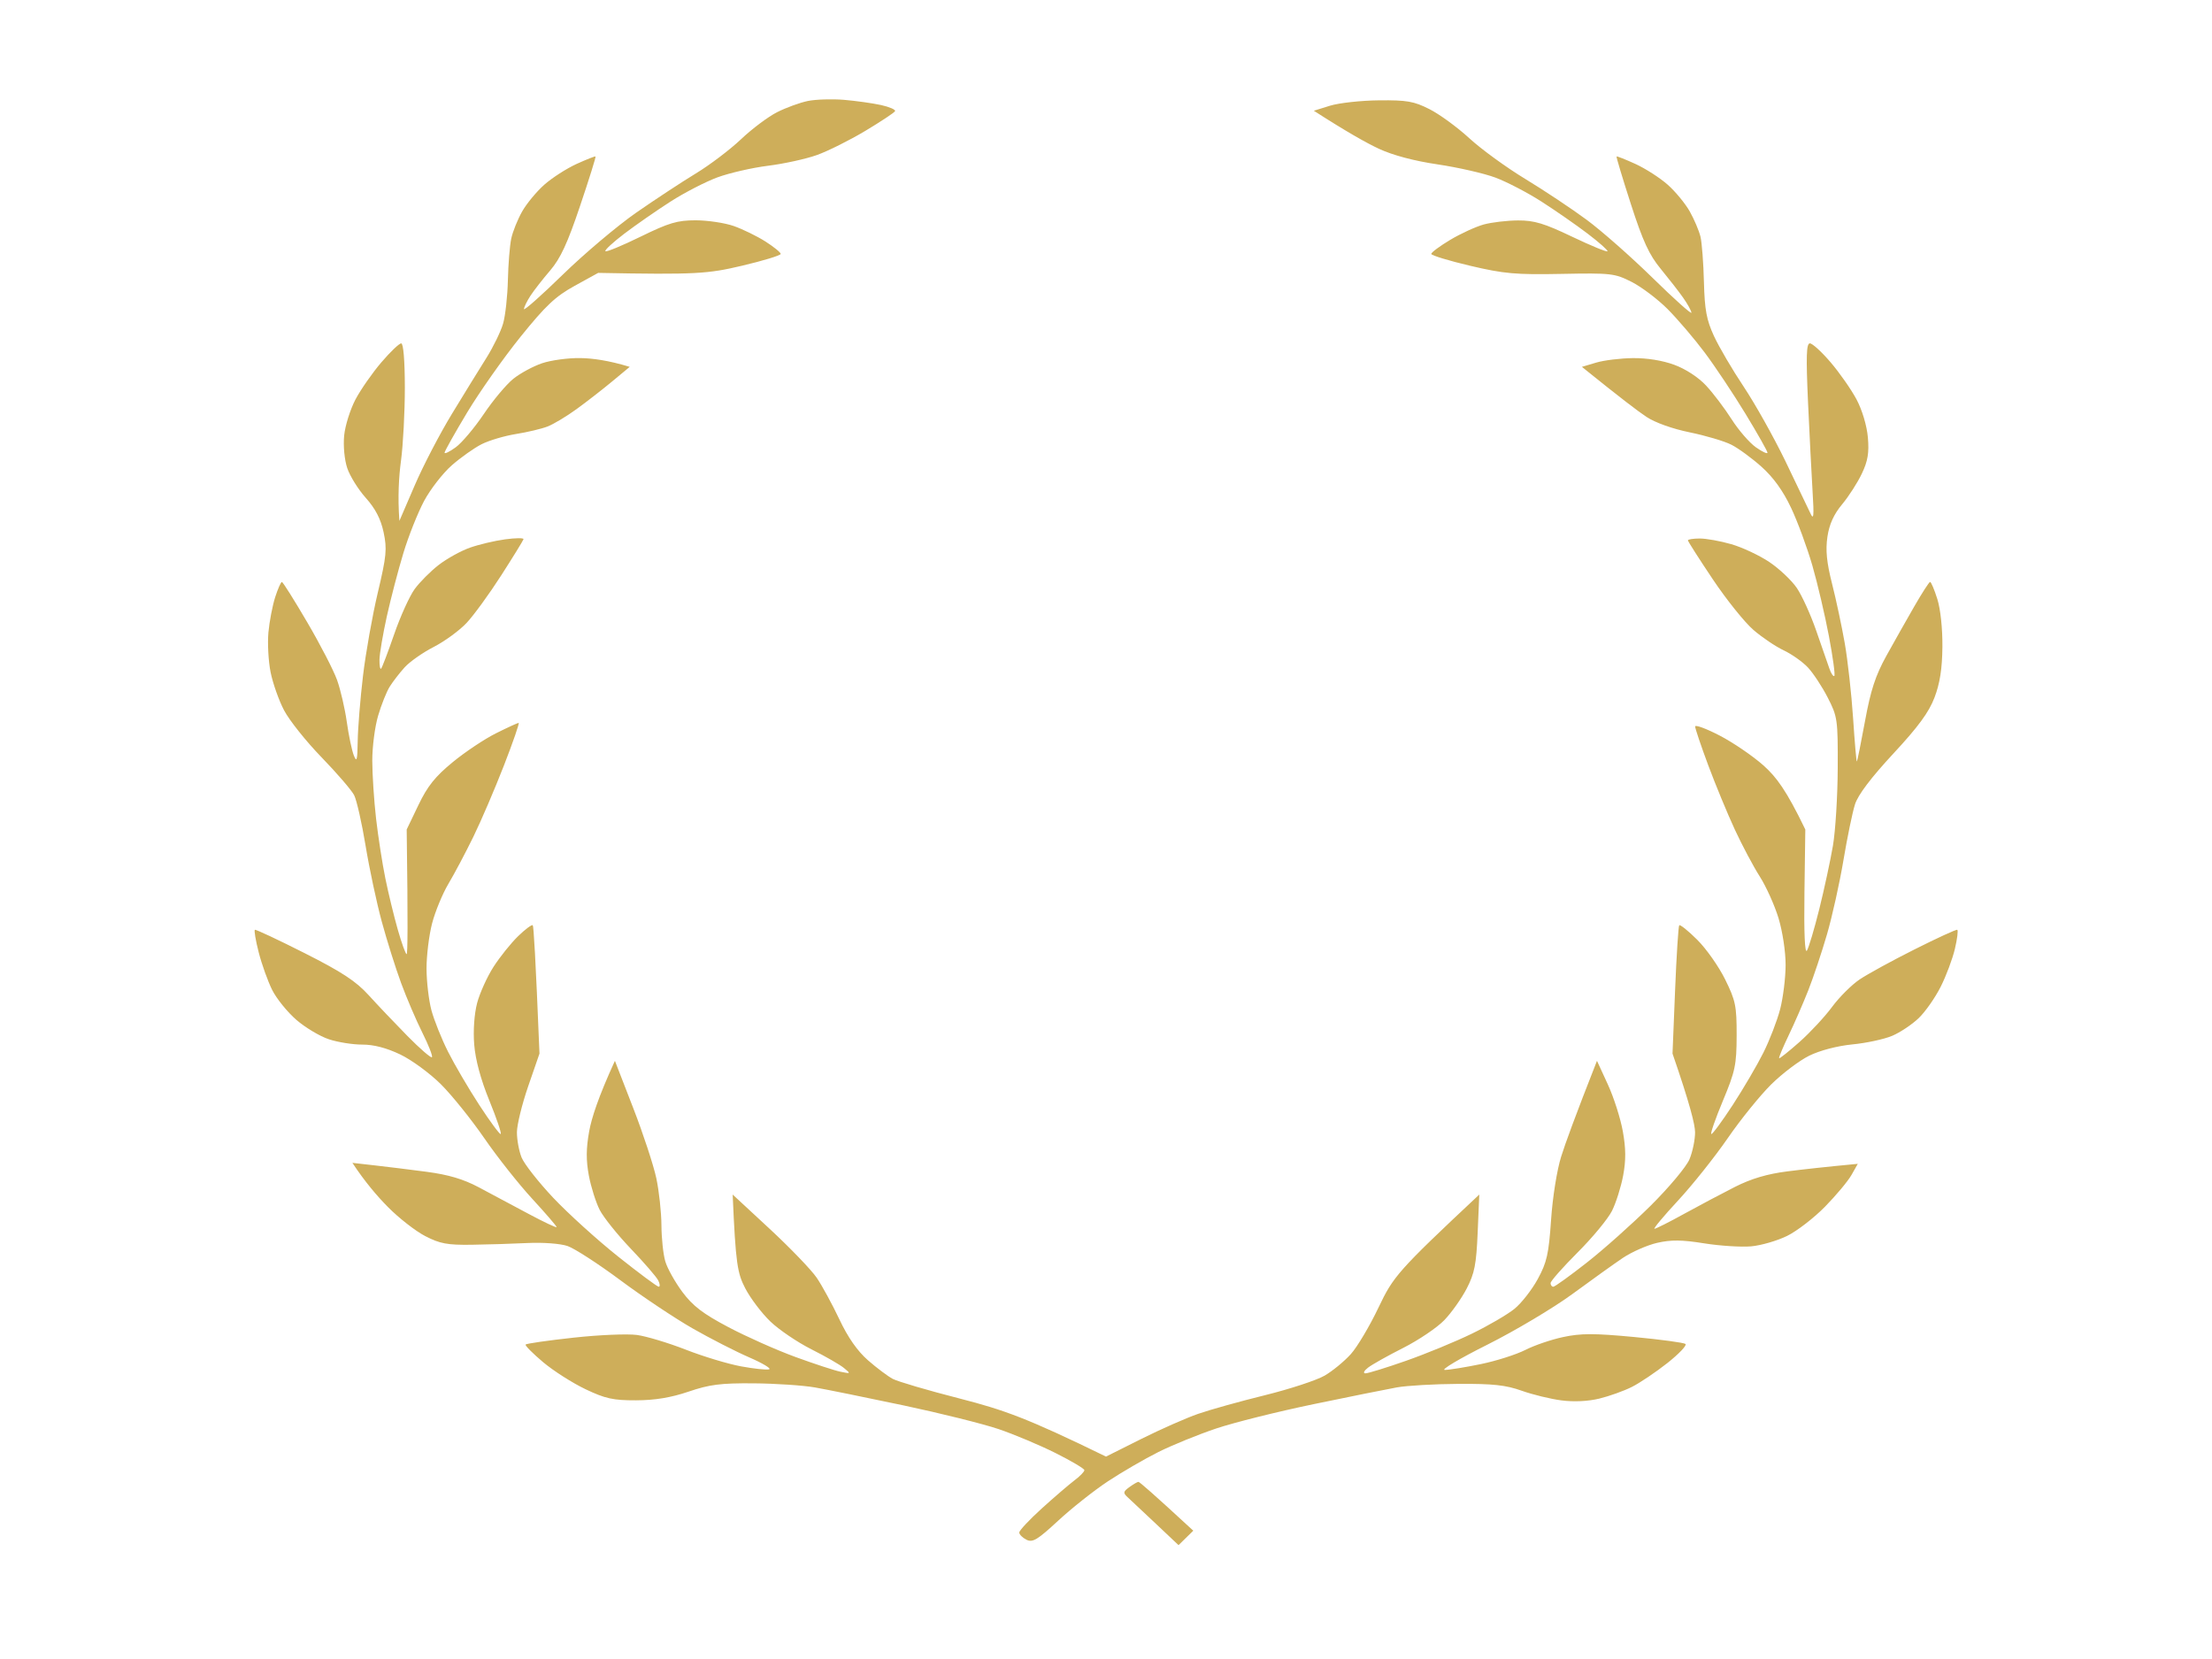
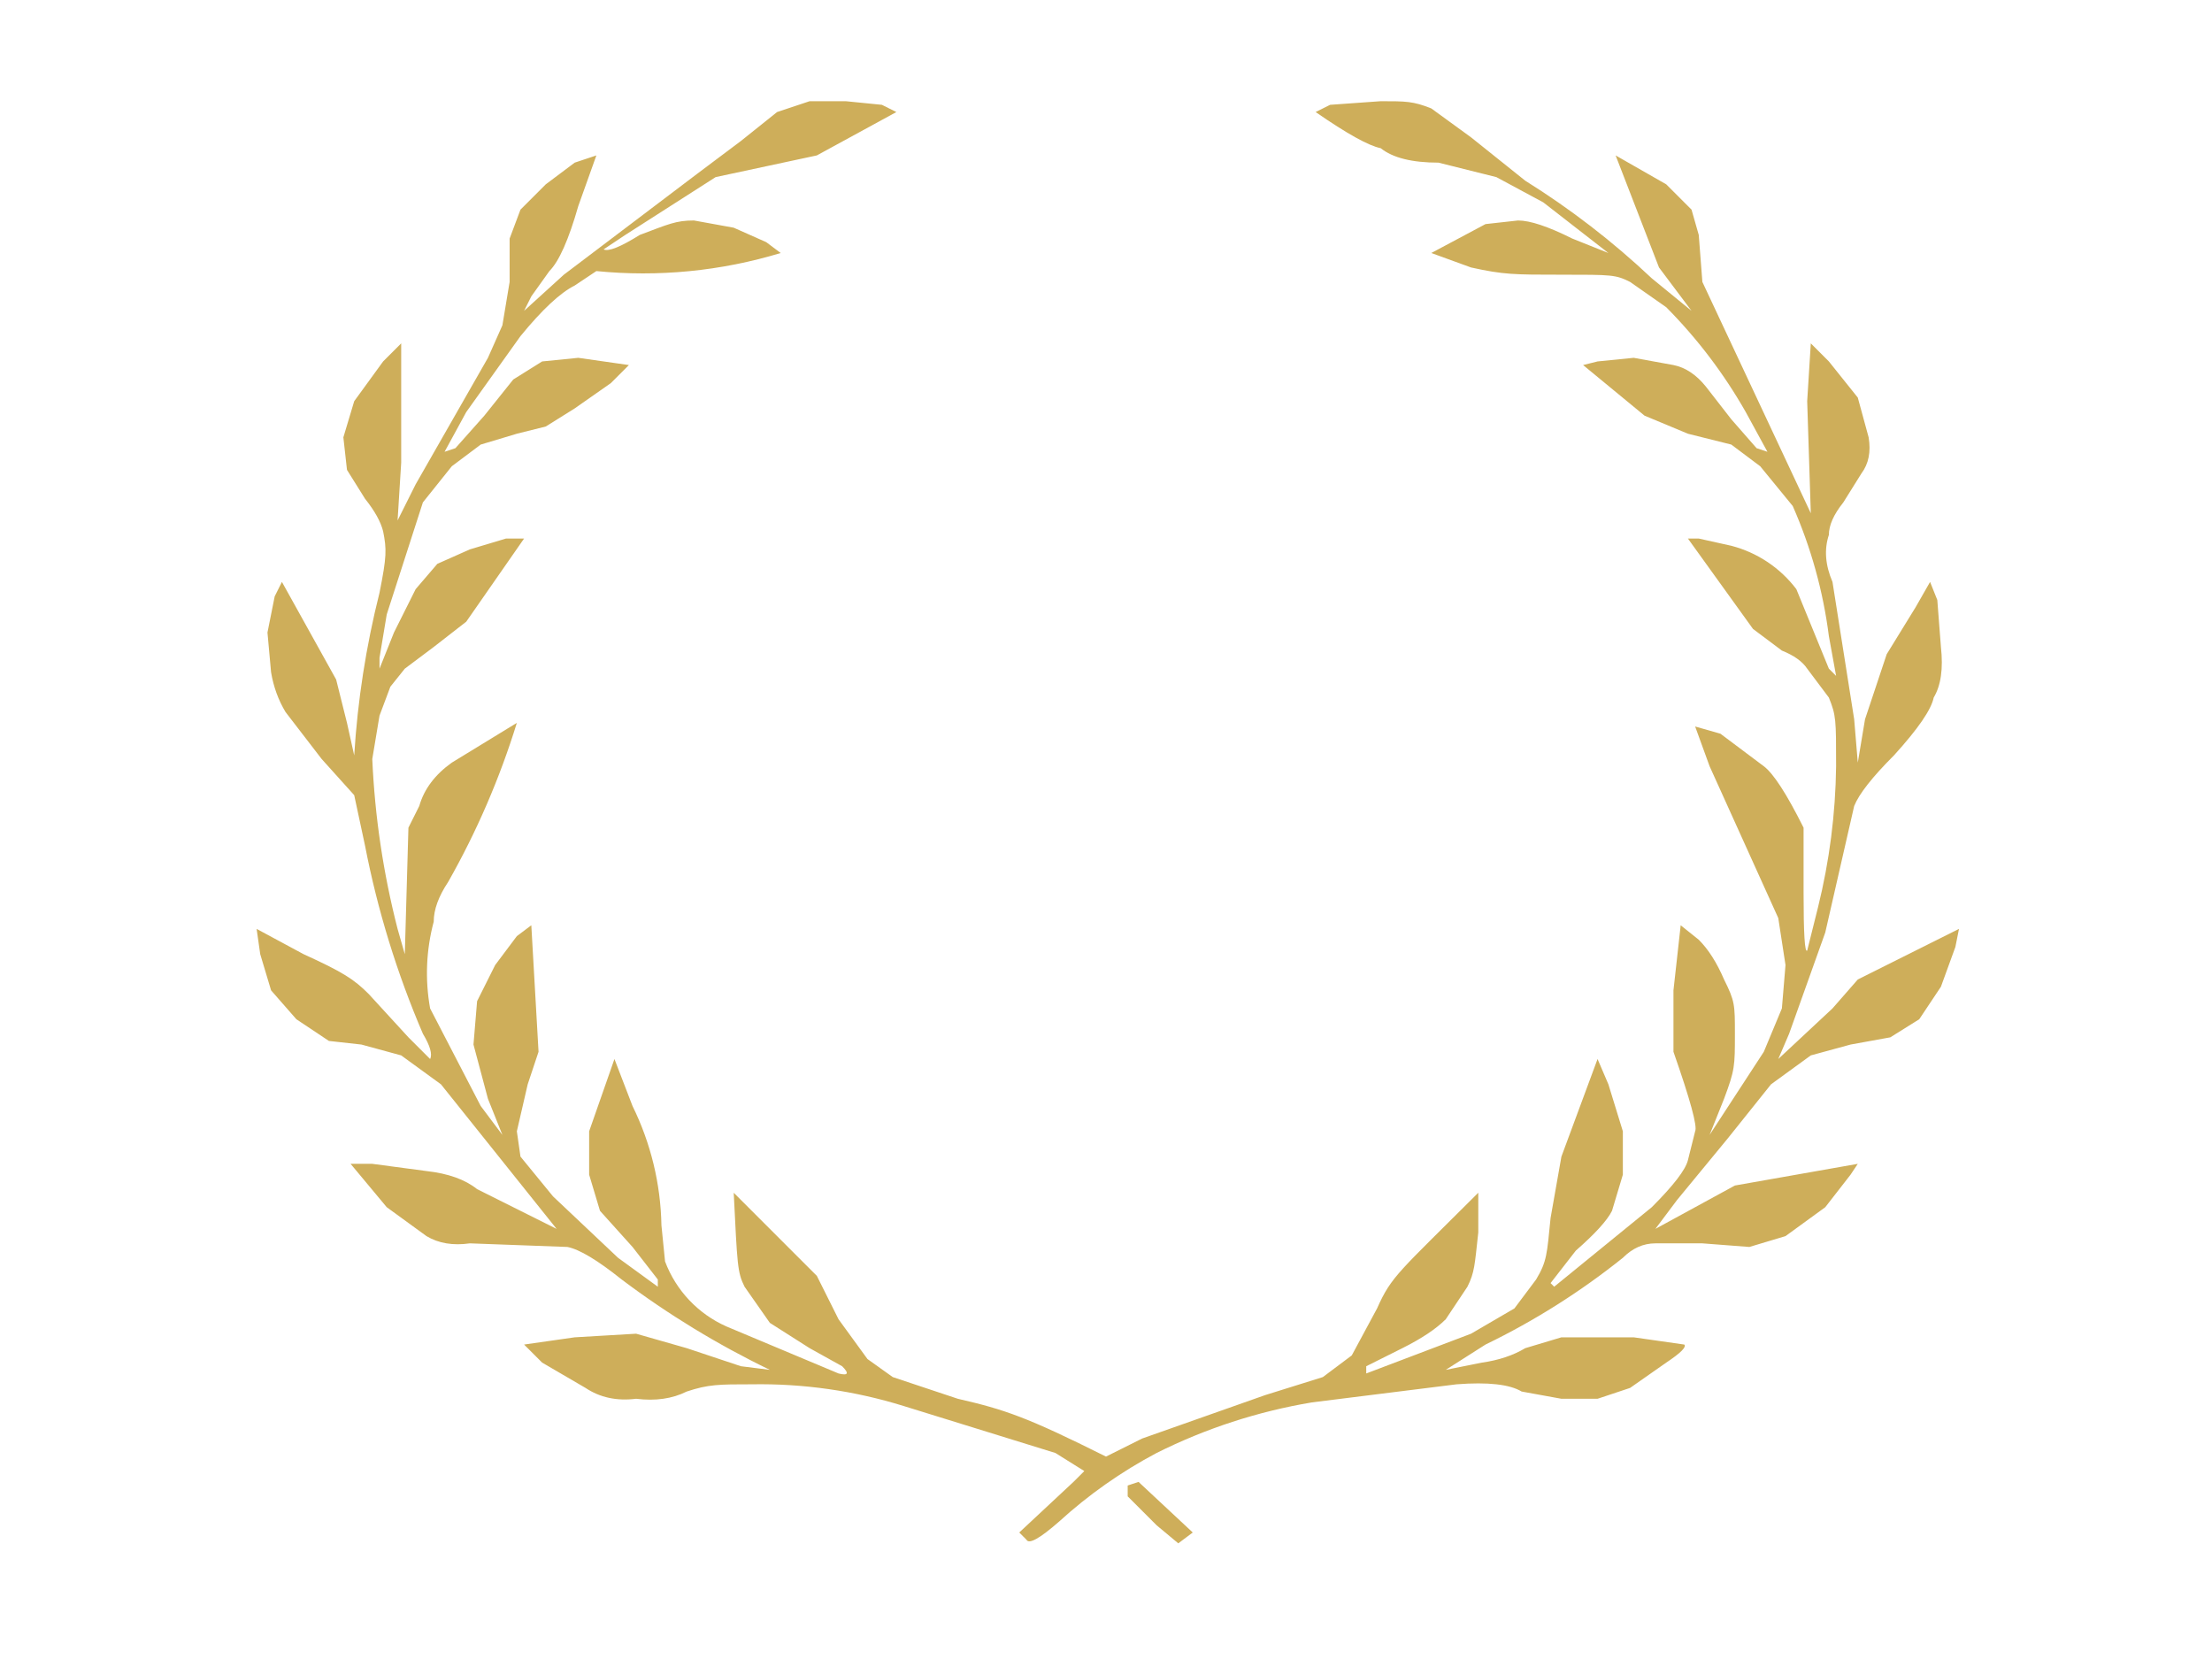
- <svg xmlns="http://www.w3.org/2000/svg" version="1.2" viewBox="0 0 612 459" width="612" height="459">
-   <style>
- 		.s0 { opacity: 1;fill: #ceae5a } 
- 	</style>
-   <g id="Background">
-     <path id="Path 1" class="s0" d="m223.5 27.94c-2.2 0.45-6.03 1.85-8.5 3.1-2.47 1.25-6.97 4.62-10 7.5-3.03 2.87-8.65 7.13-12.5 9.46-3.85 2.34-11.28 7.22-16.5 10.85-5.22 3.64-14.36 11.35-20.29 17.13-5.93 5.79-10.77 10.07-10.74 9.52 0.02-0.55 0.83-2.2 1.79-3.67 0.95-1.46 3.41-4.61 5.46-7 2.83-3.3 4.8-7.54 8.26-17.83 2.51-7.42 4.43-13.59 4.29-13.71-0.15-0.11-2.52 0.83-5.27 2.08-2.75 1.26-6.74 3.82-8.88 5.71-2.13 1.88-4.9 5.22-6.15 7.42-1.25 2.2-2.61 5.58-3.02 7.5-0.41 1.92-0.83 7.1-0.93 11.5-0.1 4.4-0.69 9.8-1.32 12-0.63 2.2-2.71 6.47-4.61 9.5-1.91 3.03-6.21 10-9.55 15.5-3.35 5.5-7.99 14.41-10.31 19.81l-4.23 9.81c-0.49-6.68-0.15-12.22 0.44-16.62 0.59-4.4 1.07-13.51 1.07-20.25-0.01-7.5-0.4-12.25-1.01-12.25-0.55 0-3.02 2.36-5.49 5.25-2.47 2.89-5.69 7.5-7.15 10.25-1.45 2.75-2.87 7.25-3.14 10-0.28 2.88 0.08 6.7 0.85 9 0.73 2.2 3.04 5.91 5.13 8.25 2.66 2.97 4.14 5.83 4.93 9.5 0.99 4.64 0.8 6.58-1.61 16.75-1.5 6.32-3.34 16.68-4.09 23-0.75 6.32-1.41 14.43-1.46 18-0.08 5.35-0.27 6.06-1.08 4-0.54-1.37-1.42-5.54-1.94-9.25-0.52-3.71-1.74-8.95-2.7-11.63-0.96-2.68-4.67-9.86-8.25-15.96-3.57-6.1-6.72-11.11-7-11.14-0.28-0.04-1.11 1.86-1.87 4.21-0.75 2.35-1.59 6.74-1.87 9.77-0.27 3.03 0 7.97 0.61 11 0.61 3.03 2.27 7.75 3.71 10.5 1.43 2.75 6.09 8.6 10.36 13 4.27 4.4 8.33 9.13 9.04 10.5 0.7 1.38 2.13 7.68 3.17 14 1.04 6.32 3.06 15.78 4.48 21 1.42 5.23 3.83 12.88 5.35 17 1.52 4.13 4.17 10.31 5.89 13.75 1.72 3.44 2.91 6.48 2.63 6.75-0.28 0.27-3.31-2.36-6.75-5.85-3.44-3.5-8.28-8.59-10.75-11.31-3.51-3.87-7.4-6.42-17.75-11.65-7.29-3.68-13.46-6.58-13.73-6.44-0.26 0.14 0.21 2.95 1.06 6.25 0.84 3.3 2.52 7.97 3.72 10.39 1.21 2.41 4.23 6.14 6.7 8.28 2.48 2.14 6.53 4.56 9 5.37 2.48 0.82 6.64 1.48 9.25 1.47 3.14-0.01 6.7 0.92 10.5 2.74 3.16 1.51 8.22 5.23 11.25 8.25 3.03 3.02 8.43 9.74 12 14.92 3.57 5.19 9.54 12.72 13.25 16.75 3.71 4.03 6.75 7.56 6.75 7.83 0 0.27-3.49-1.37-7.75-3.65-4.26-2.28-10.45-5.58-13.75-7.34-4.31-2.29-8.39-3.5-14.5-4.31-4.67-0.62-11.2-1.42-14.5-1.79l-6-0.68c3.45 5.25 6.89 9.25 9.88 12.27 2.99 3.02 7.61 6.63 10.28 8 4.06 2.1 6.13 2.48 12.84 2.39 4.4-0.06 11.38-0.28 15.5-0.48 4.21-0.21 9.03 0.16 11 0.82 1.93 0.66 8.52 4.92 14.65 9.48 6.13 4.56 15.13 10.56 20 13.34 4.87 2.78 11.9 6.38 15.64 8 3.73 1.62 6.21 3.11 5.5 3.31-0.71 0.2-4.22-0.17-7.79-0.83-3.57-0.66-10.44-2.73-15.25-4.61-4.81-1.88-10.89-3.71-13.5-4.07-2.61-0.36-10.54-0.03-17.61 0.75-7.07 0.77-13.02 1.63-13.22 1.9-0.2 0.27 1.99 2.47 4.86 4.89 2.87 2.41 8.15 5.77 11.72 7.47 5.49 2.61 7.66 3.09 14 3.07 5.22-0.02 9.63-0.75 14.5-2.4 5.8-1.98 8.89-2.37 18-2.3 6.05 0.05 13.7 0.56 17 1.14 3.3 0.58 14.32 2.82 24.5 4.97 10.18 2.16 21.99 5.1 26.25 6.54 4.26 1.44 11.35 4.42 15.75 6.62 4.4 2.2 8.01 4.34 8.02 4.75 0.01 0.41-1.22 1.69-2.75 2.83-1.52 1.15-5.58 4.64-9.02 7.75-3.44 3.12-6.25 6.12-6.25 6.67 0 0.55 0.9 1.45 2 2 1.7 0.85 3.02 0.05 8.75-5.25 3.71-3.44 9.9-8.34 13.75-10.89 3.85-2.54 10.15-6.2 14-8.13 3.85-1.92 11.05-4.85 16-6.51 4.95-1.66 17.1-4.69 27-6.74 9.9-2.05 20.25-4.14 23-4.63 2.75-0.49 10.4-0.93 17-0.97 9.52-0.06 13.13 0.33 17.5 1.89 3.02 1.08 7.98 2.29 11 2.68 3.42 0.45 7.39 0.26 10.5-0.5 2.75-0.67 6.8-2.12 9-3.23 2.2-1.1 6.62-4.08 9.83-6.61 3.2-2.54 5.45-4.91 5-5.27-0.46-0.37-6.9-1.24-14.33-1.94-10.95-1.03-14.63-1.02-19.5 0.02-3.3 0.7-8.02 2.31-10.5 3.58-2.48 1.26-7.99 3.02-12.25 3.9-4.26 0.88-8.76 1.61-10 1.62-1.24 0.02 4.05-3.13 11.75-6.98 7.7-3.86 18.27-10.16 23.5-13.99 5.23-3.84 11.52-8.35 14-10.02 2.48-1.66 6.75-3.54 9.5-4.17 3.85-0.88 6.85-0.85 13 0.14 4.4 0.7 10.25 1.07 13 0.83 2.75-0.25 7.23-1.55 9.95-2.89 2.73-1.34 7.45-4.99 10.5-8.1 3.05-3.12 6.34-7.05 7.3-8.75l1.75-3.09c-8.91 0.84-15.1 1.53-19.5 2.09-5.58 0.71-9.97 2.01-14.5 4.3-3.57 1.81-9.87 5.15-14 7.42-4.12 2.28-7.84 4.15-8.25 4.16-0.41 0.02 2.51-3.49 6.5-7.79 3.99-4.3 10.17-12.06 13.75-17.25 3.57-5.19 9.01-11.91 12.07-14.93 3.07-3.02 7.79-6.59 10.5-7.92 2.94-1.45 7.76-2.71 11.93-3.12 3.85-0.37 8.8-1.44 11-2.37 2.2-0.93 5.5-3.13 7.34-4.89 1.84-1.76 4.58-5.68 6.1-8.7 1.52-3.02 3.29-7.75 3.93-10.5 0.65-2.75 0.94-5.11 0.65-5.25-0.29-0.14-5.58 2.29-11.77 5.4-6.19 3.1-13.05 6.86-15.25 8.34-2.2 1.48-5.63 4.9-7.62 7.6-1.99 2.7-6.04 7.06-9 9.69-2.96 2.62-5.5 4.65-5.64 4.5-0.15-0.16 1.03-2.98 2.61-6.28 1.59-3.3 4.04-8.93 5.45-12.5 1.41-3.57 3.74-10.55 5.18-15.5 1.44-4.95 3.49-14.18 4.55-20.5 1.06-6.32 2.5-13.29 3.2-15.47 0.83-2.61 4.47-7.42 10.58-14 6.89-7.41 9.87-11.47 11.41-15.53 1.49-3.91 2.13-7.96 2.19-14 0.05-5.02-0.52-10.46-1.41-13.28-0.83-2.63-1.73-4.75-2-4.72-0.27 0.03-2.24 3.08-4.37 6.78-2.13 3.7-5.62 9.87-7.75 13.72-2.99 5.42-4.32 9.49-5.88 18-1.11 6.05-2.13 11.08-2.26 11.18-0.13 0.1-0.6-5.3-1.04-12-0.45-6.7-1.48-16-2.3-20.68-0.82-4.68-2.4-12.1-3.52-16.5-1.5-5.94-1.83-9.29-1.28-13 0.52-3.48 1.77-6.22 4.09-9 1.83-2.2 4.29-6.03 5.45-8.5 1.65-3.48 2.02-5.75 1.65-10-0.29-3.24-1.58-7.56-3.14-10.5-1.47-2.75-4.69-7.36-7.16-10.25-2.47-2.89-5.05-5.25-5.74-5.25-0.98-0.01-1.09 3.52-0.52 16.25 0.41 8.94 0.97 20.07 1.26 24.75 0.43 6.86 0.31 8.02-0.61 6-0.63-1.37-3.76-7.9-6.95-14.5-3.2-6.6-8.37-15.82-11.49-20.5-3.12-4.67-6.82-10.97-8.22-14-2.07-4.48-2.59-7.27-2.79-15-0.13-5.22-0.56-10.85-0.95-12.5-0.4-1.65-1.73-4.8-2.97-7-1.24-2.2-4-5.54-6.13-7.42-2.14-1.89-6.13-4.45-8.88-5.71-2.75-1.25-5.11-2.19-5.24-2.08-0.13 0.12 1.66 6.06 3.97 13.21 3.31 10.25 5.06 14.03 8.24 17.88 2.21 2.69 5.02 6.29 6.22 8 1.21 1.72 2.23 3.57 2.28 4.12 0.05 0.55-4.76-3.75-10.69-9.57-5.93-5.81-14.15-13.06-18.28-16.11-4.12-3.05-11.77-8.14-17-11.31-5.23-3.17-12.2-8.24-15.5-11.28-3.3-3.03-8.25-6.64-11-8.03-4.3-2.18-6.26-2.52-14-2.44-4.95 0.05-11.02 0.72-13.5 1.48l-4.5 1.4c9.3 5.98 14.7 8.98 18 10.52 3.81 1.78 9.74 3.36 16.25 4.32 5.64 0.84 12.84 2.48 16 3.66 3.16 1.18 8.9 4.17 12.75 6.64 3.85 2.47 9.59 6.46 12.75 8.86 3.16 2.4 5.64 4.6 5.5 4.88-0.14 0.29-4.52-1.52-9.75-4.01-7.75-3.71-10.51-4.54-15-4.52-3.02 0.01-7.3 0.52-9.5 1.12-2.2 0.61-6.37 2.52-9.26 4.25-2.89 1.73-5.25 3.48-5.25 3.89 0.01 0.41 4.85 1.89 10.76 3.28 9.38 2.21 12.6 2.5 25.25 2.25 13.77-0.27 14.75-0.15 19.44 2.22 2.71 1.38 7.18 4.75 9.93 7.5 2.74 2.75 7.35 8.15 10.24 12 2.89 3.85 7.99 11.5 11.33 17 3.34 5.5 6.08 10.34 6.07 10.75-0.01 0.41-1.45-0.26-3.21-1.5-1.76-1.24-4.78-4.72-6.71-7.75-1.93-3.03-5.1-7.22-7.05-9.31-2.11-2.28-5.66-4.6-8.79-5.75-3.26-1.21-7.62-1.91-11.5-1.86-3.44 0.04-8.01 0.6-10.16 1.25l-3.92 1.17c10.72 8.65 15.63 12.36 17.83 13.82 2.39 1.6 7.22 3.32 12 4.3 4.4 0.9 9.57 2.43 11.5 3.41 1.93 0.97 5.69 3.72 8.37 6.12 3.27 2.92 5.95 6.64 8.17 11.35 1.82 3.85 4.47 11.05 5.9 16 1.42 4.95 3.48 13.72 4.57 19.5 1.09 5.78 1.77 10.72 1.5 11-0.26 0.28-0.88-0.62-1.36-2-0.49-1.37-2.13-6.1-3.65-10.5-1.52-4.4-3.94-9.73-5.38-11.84-1.44-2.11-4.87-5.34-7.62-7.18-2.75-1.84-7.48-4.05-10.5-4.92-3.02-0.87-6.96-1.58-8.75-1.57-1.79 0.01-3.25 0.23-3.25 0.51 0 0.28 3.09 5.11 6.87 10.75 3.77 5.64 8.84 11.95 11.25 14.03 2.41 2.08 6.18 4.62 8.38 5.65 2.2 1.04 5.21 3.16 6.68 4.72 1.47 1.57 3.95 5.32 5.5 8.35 2.71 5.28 2.82 6.06 2.77 19.5-0.03 7.7-0.63 17.38-1.33 21.5-0.71 4.13-2.4 12-3.77 17.5-1.37 5.5-2.91 10.68-3.42 11.5-0.59 0.95-0.84-4.91-0.69-16l0.24-17.5c-5.24-10.87-8.02-14.56-11.62-17.76-2.95-2.62-8.4-6.33-12.11-8.25-3.71-1.92-6.75-3.04-6.75-2.49 0 0.55 1.63 5.39 3.63 10.75 2 5.36 5.3 13.35 7.34 17.75 2.04 4.4 5.15 10.25 6.91 13 1.75 2.75 4.09 7.93 5.18 11.5 1.12 3.68 1.98 9.32 1.97 13-0.01 3.57-0.7 9.09-1.52 12.25-0.83 3.16-2.91 8.56-4.63 12-1.72 3.44-5.54 9.96-8.5 14.5-2.96 4.54-5.62 8.14-5.91 8-0.29-0.14 1.16-4.3 3.23-9.25 3.39-8.12 3.76-9.88 3.78-18.02 0.02-8.15-0.29-9.65-3.18-15.5-1.75-3.56-5.23-8.5-7.73-10.98-2.49-2.48-4.73-4.27-4.97-4-0.24 0.27-0.76 8.38-1.15 18l-0.71 17.5c4.82 13.95 6.23 19.69 6.24 21.75 0.01 2.06-0.69 5.44-1.55 7.5-0.87 2.07-5.7 7.83-10.75 12.84-5.05 5-13 12.09-17.68 15.76-4.68 3.67-8.84 6.66-9.25 6.66-0.41-0.01-0.75-0.46-0.75-1.01 0-0.55 3.38-4.37 7.5-8.5 4.13-4.12 8.4-9.3 9.5-11.5 1.1-2.2 2.49-6.59 3.08-9.75 0.79-4.22 0.77-7.48-0.09-12.25-0.64-3.57-2.51-9.43-4.16-13l-2.99-6.5c-6.1 15.5-8.79 22.93-9.91 26.5-1.16 3.68-2.37 11.27-2.79 17.5-0.65 9.47-1.16 11.75-3.69 16.39-1.62 2.97-4.52 6.67-6.45 8.24-1.93 1.56-7.21 4.65-11.75 6.85-4.54 2.21-12.75 5.59-18.25 7.52-5.5 1.93-10.56 3.49-11.25 3.47-0.7-0.02-0.36-0.72 0.75-1.58 1.1-0.86 5.49-3.32 9.75-5.47 4.26-2.16 9.37-5.61 11.35-7.67 1.99-2.06 4.77-6 6.2-8.75 2.17-4.19 2.66-6.7 3.03-15.5l0.45-10.5c-22.65 21.23-23.78 22.65-27.88 31.25-2.42 5.09-5.86 10.88-7.65 12.88-1.79 1.99-5.05 4.68-7.25 5.96-2.2 1.28-9.62 3.72-16.5 5.42-6.87 1.69-15.2 4.01-18.5 5.16-3.3 1.14-10.39 4.27-15.75 6.95l-9.75 4.88c-21.7-10.6-28.16-12.9-40.5-16.07-8.8-2.25-17.12-4.7-18.5-5.43-1.37-0.73-4.47-3.06-6.87-5.16q-4.38-3.84-7.91-11.34c-1.95-4.12-4.77-9.3-6.27-11.5-1.51-2.2-7.35-8.27-12.99-13.5l-10.25-9.5c0.83 19.34 1.32 21.79 3.51 26 1.44 2.75 4.56 6.87 6.95 9.15 2.38 2.28 7.48 5.73 11.33 7.67 3.85 1.93 7.9 4.26 9 5.17 1.94 1.59 1.91 1.63-1 1.02-1.65-0.34-7.28-2.19-12.5-4.1-5.22-1.91-13.55-5.62-18.5-8.24-7.02-3.71-9.81-5.84-12.7-9.71-2.03-2.73-4.16-6.53-4.73-8.46-0.57-1.93-1.05-6.43-1.07-10-0.02-3.57-0.65-9.43-1.41-13-0.76-3.57-3.64-12.35-6.42-19.5l-5.04-13c-4.62 10.07-6.48 15.93-7.12 19.5-0.86 4.77-0.88 8.03-0.09 12.25 0.59 3.16 1.95 7.44 3 9.5 1.06 2.06 4.94 6.9 8.62 10.75 3.68 3.85 7.09 7.79 7.57 8.75 0.49 0.96 0.55 1.75 0.14 1.75-0.41 0-5.47-3.76-11.25-8.36-5.78-4.6-13.85-11.92-17.94-16.25-4.09-4.34-8.02-9.35-8.75-11.14-0.72-1.79-1.3-4.94-1.29-7 0.01-2.06 1.42-7.8 3.13-12.75l3.11-9c-1.1-27.12-1.62-35.23-1.86-35.5-0.24-0.27-2.05 1.07-4.04 3-1.99 1.93-5.05 5.75-6.82 8.5-1.76 2.75-3.8 7.25-4.53 10-0.79 3-1.12 7.59-0.81 11.5 0.34 4.23 1.8 9.65 4.19 15.5 2.02 4.95 3.43 9.11 3.14 9.25-0.29 0.14-2.95-3.46-5.91-8-2.96-4.54-6.85-11.18-8.65-14.75-1.8-3.57-3.87-8.75-4.61-11.5-0.73-2.75-1.34-7.93-1.35-11.5-0.01-3.57 0.68-9.2 1.53-12.5 0.86-3.3 2.9-8.25 4.54-11 1.64-2.75 4.74-8.6 6.89-13 2.15-4.4 5.96-13.29 8.47-19.75 2.51-6.46 4.34-11.75 4.06-11.75-0.27 0-3.09 1.29-6.25 2.87-3.16 1.57-8.56 5.17-12 8-4.85 3.98-6.98 6.64-9.49 11.88l-3.24 6.75c0.37 26.74 0.26 34.5-0.02 34.5-0.27 0-1.37-3.04-2.43-6.75-1.06-3.71-2.62-10.12-3.46-14.25-0.84-4.12-1.99-11.55-2.56-16.5-0.57-4.95-1.04-12.15-1.05-16-0.01-3.85 0.72-9.47 1.62-12.5 0.89-3.03 2.33-6.62 3.19-8 0.85-1.37 2.71-3.78 4.12-5.34 1.41-1.57 5.05-4.12 8.07-5.67 3.03-1.55 7.12-4.54 9.1-6.65 1.98-2.11 6.29-8.03 9.58-13.16 3.29-5.12 6.06-9.62 6.16-10 0.1-0.37-2.18-0.36-5.08 0.04-2.89 0.39-7.28 1.43-9.76 2.31-2.47 0.87-6.36 3.02-8.63 4.78-2.26 1.75-5.26 4.76-6.66 6.69-1.4 1.93-3.95 7.55-5.66 12.5-1.71 4.95-3.34 9.22-3.61 9.5-0.27 0.28-0.47-0.85-0.45-2.5 0.03-1.65 0.95-7.05 2.04-12 1.1-4.95 3.16-12.82 4.58-17.5 1.41-4.68 4-11.16 5.73-14.41 1.74-3.24 5.19-7.68 7.66-9.85 2.48-2.17 6.19-4.8 8.25-5.84 2.06-1.05 6.34-2.31 9.5-2.82 3.16-0.5 7.1-1.44 8.75-2.08 1.65-0.64 5.25-2.8 8-4.8 2.75-1.99 7.19-5.44 9.86-7.66l4.87-4.04c-5.99-1.82-10.43-2.39-13.73-2.43-3.3-0.05-8.02 0.59-10.5 1.42-2.47 0.83-6.07 2.78-8 4.33-1.93 1.56-5.6 5.94-8.16 9.75-2.57 3.81-6.05 7.94-7.75 9.18-1.7 1.24-3.09 1.91-3.09 1.5 0.01-0.41 2.82-5.42 6.25-11.13 3.44-5.71 10.07-15.12 14.75-20.92 7-8.67 9.65-11.17 15-14.12l6.5-3.58c27.15 0.53 30.37 0.24 39.75-1.97 5.91-1.39 10.75-2.87 10.75-3.28 0-0.41-1.92-1.96-4.25-3.45-2.34-1.48-6.27-3.4-8.75-4.27-2.47-0.86-7.2-1.57-10.5-1.58-5.1 0-7.39 0.68-15.25 4.52-5.09 2.49-9.47 4.31-9.75 4.03-0.27-0.27 2.09-2.46 5.25-4.86 3.16-2.4 8.9-6.39 12.75-8.86 3.85-2.47 9.7-5.49 13-6.71 3.3-1.21 9.6-2.66 14-3.21 4.4-0.55 10.48-1.88 13.5-2.96 3.03-1.08 9.05-4.08 13.39-6.68 4.34-2.6 8.05-5.06 8.25-5.47 0.2-0.41-1.55-1.17-3.89-1.69-2.34-0.51-6.95-1.16-10.25-1.44-3.3-0.27-7.8-0.13-10 0.32zm88.97 383.5c-1.74 1.27-1.8 1.6-0.47 2.82 0.82 0.77 4.33 4.06 7.79 7.31l6.28 5.93 4.08-4c-11.35-10.48-14.89-13.52-15.18-13.51-0.28 0-1.41 0.66-2.5 1.45z" />
-   </g>
+ <svg xmlns="http://www.w3.org/2000/svg" width="612" height="459" viewBox="0 0 612 459">
+   <path d="m224 28-9 3-10 8-12 9-37 28-11 10 2-4 5-7q4-4 8-18l5-14-6 2-8 6-7 7-3 8v12l-2 12-4 9-20 35-5 10 1-16V95l-5 5-8 11-3 10 1 9 5 8q4 5 5 9c1 5 1 7-1 17a246 246 0 0 0-7 45l-2-9-3-12-15-27-2 4-2 10 1 11q1 6 4 11l10 13 9 10 3 14a255 255 0 0 0 16 52q3 5 2 7l-6-6-11-12c-4-4-7-6-18-11l-13-7 1 7 3 10 7 8 9 6 9 1 11 3 11 8 12 15 20 25-8-4-14-7q-5-4-14-5l-15-2h-6l10 12 11 8q5 3 12 2l27 1q5 1 15 9a246 246 0 0 0 41 25l-8-1-15-5-14-4-17 1-14 2 5 5 12 7q6 4 14 3 8 1 14-2c6-2 9-2 18-2a134 134 0 0 1 42 6l42 13 8 5-3 3-15 14 2 2q1 2 9-5a131 131 0 0 1 27-19 152 152 0 0 1 43-14l40-5q13-1 18 2l11 2h10l9-3 10-7q6-4 5-5l-14-2h-20l-10 3q-5 3-12 4l-10 2 11-7a201 201 0 0 0 38-24q4-4 9-4h13l13 1 10-3 11-8 7-9 2-3-34 6-22 12 6-8 14-17 12-15 11-8 11-3 11-2 8-5 6-9 4-11 1-5-12 6-16 8-7 8-15 14 3-7 10-28 8-35q2-5 11-14 10-11 11-16 3-5 2-14l-1-13-2-5-4 7-8 13-6 18-2 12-1-12-6-38q-3-7-1-13 0-4 4-9l5-8q3-4 2-10l-3-11-8-10-5-5-1 16 1 31-30-64-1-13-2-7-7-7-14-8 12 31 9 12-11-9a223 223 0 0 0-35-27l-15-12-11-8c-5-2-7-2-14-2l-14 1-4 2q13 9 18 10 5 4 16 4l16 4 13 7 18 14-10-4q-10-5-15-5l-9 1-15 8 11 4c9 2 12 2 25 2 14 0 15 0 19 2l10 7a138 138 0 0 1 22 29l6 11-3-1-7-8-7-9q-4-5-9-6l-11-2-10 1-4 1 17 14 12 5 12 3 8 6 9 11a130 130 0 0 1 10 36l2 11-2-2-9-22a33 33 0 0 0-18-12l-9-2h-3l18 25 8 6q5 2 7 5l6 8c2 5 2 6 2 19a171 171 0 0 1-5 39l-3 12q-1 1-1-16v-18q-7-14-11-17l-12-9-7-2 4 11 19 42 2 13-1 12-5 12-15 23 4-10c3-8 3-9 3-18 0-8 0-9-3-15q-3-7-7-11l-5-4-2 18v17q7 20 6 22l-2 8q-1 4-10 13l-27 22-1-1 7-9q8-7 10-11l3-10v-12l-4-13-3-7-10 27-3 17c-1 10-1 12-4 17l-6 8-12 7-29 11v-2l10-5q8-4 12-8l6-9c2-4 2-6 3-15v-11c-22 22-24 23-28 32l-7 13-8 6-16 5-34 12-10 5c-22-11-28-13-41-16l-18-6-7-5-8-11-6-12-13-13-10-10c1 20 1 22 3 26l7 10 11 7 9 5q3 3-1 2l-31-13a32 32 0 0 1-17-18l-1-10a78 78 0 0 0-8-33l-5-13-7 20v12l3 10 9 10 7 9v2l-11-8-18-17-9-11-1-7 3-13 3-9-2-35-4 3-6 8-5 10-1 12 4 15 4 10-6-8-14-27a55 55 0 0 1 1-24q0-5 4-11a222 222 0 0 0 19-44l-18 11q-7 5-9 12l-3 6-1 35-2-7a229 229 0 0 1-7-47l2-12 3-8 4-5 8-6 9-7 16-23h-5l-10 3-9 4-6 7-6 12-4 10v-3l2-12 10-31 8-10 8-6 10-3 8-2 8-5 10-7 5-5-14-2-10 1-8 5-8 10-8 9-3 1 6-11 15-21q9-11 15-14l6-4a131 131 0 0 0 51-5l-4-3-9-4-11-2c-5 0-7 1-15 4q-8 5-10 4l6-4 25-16 14-3 14-3 22-12-4-2-10-1zm88 383v3l8 8 6 5 4-3-15-14z" style="opacity:1;fill:#ceae5a" />
</svg>
